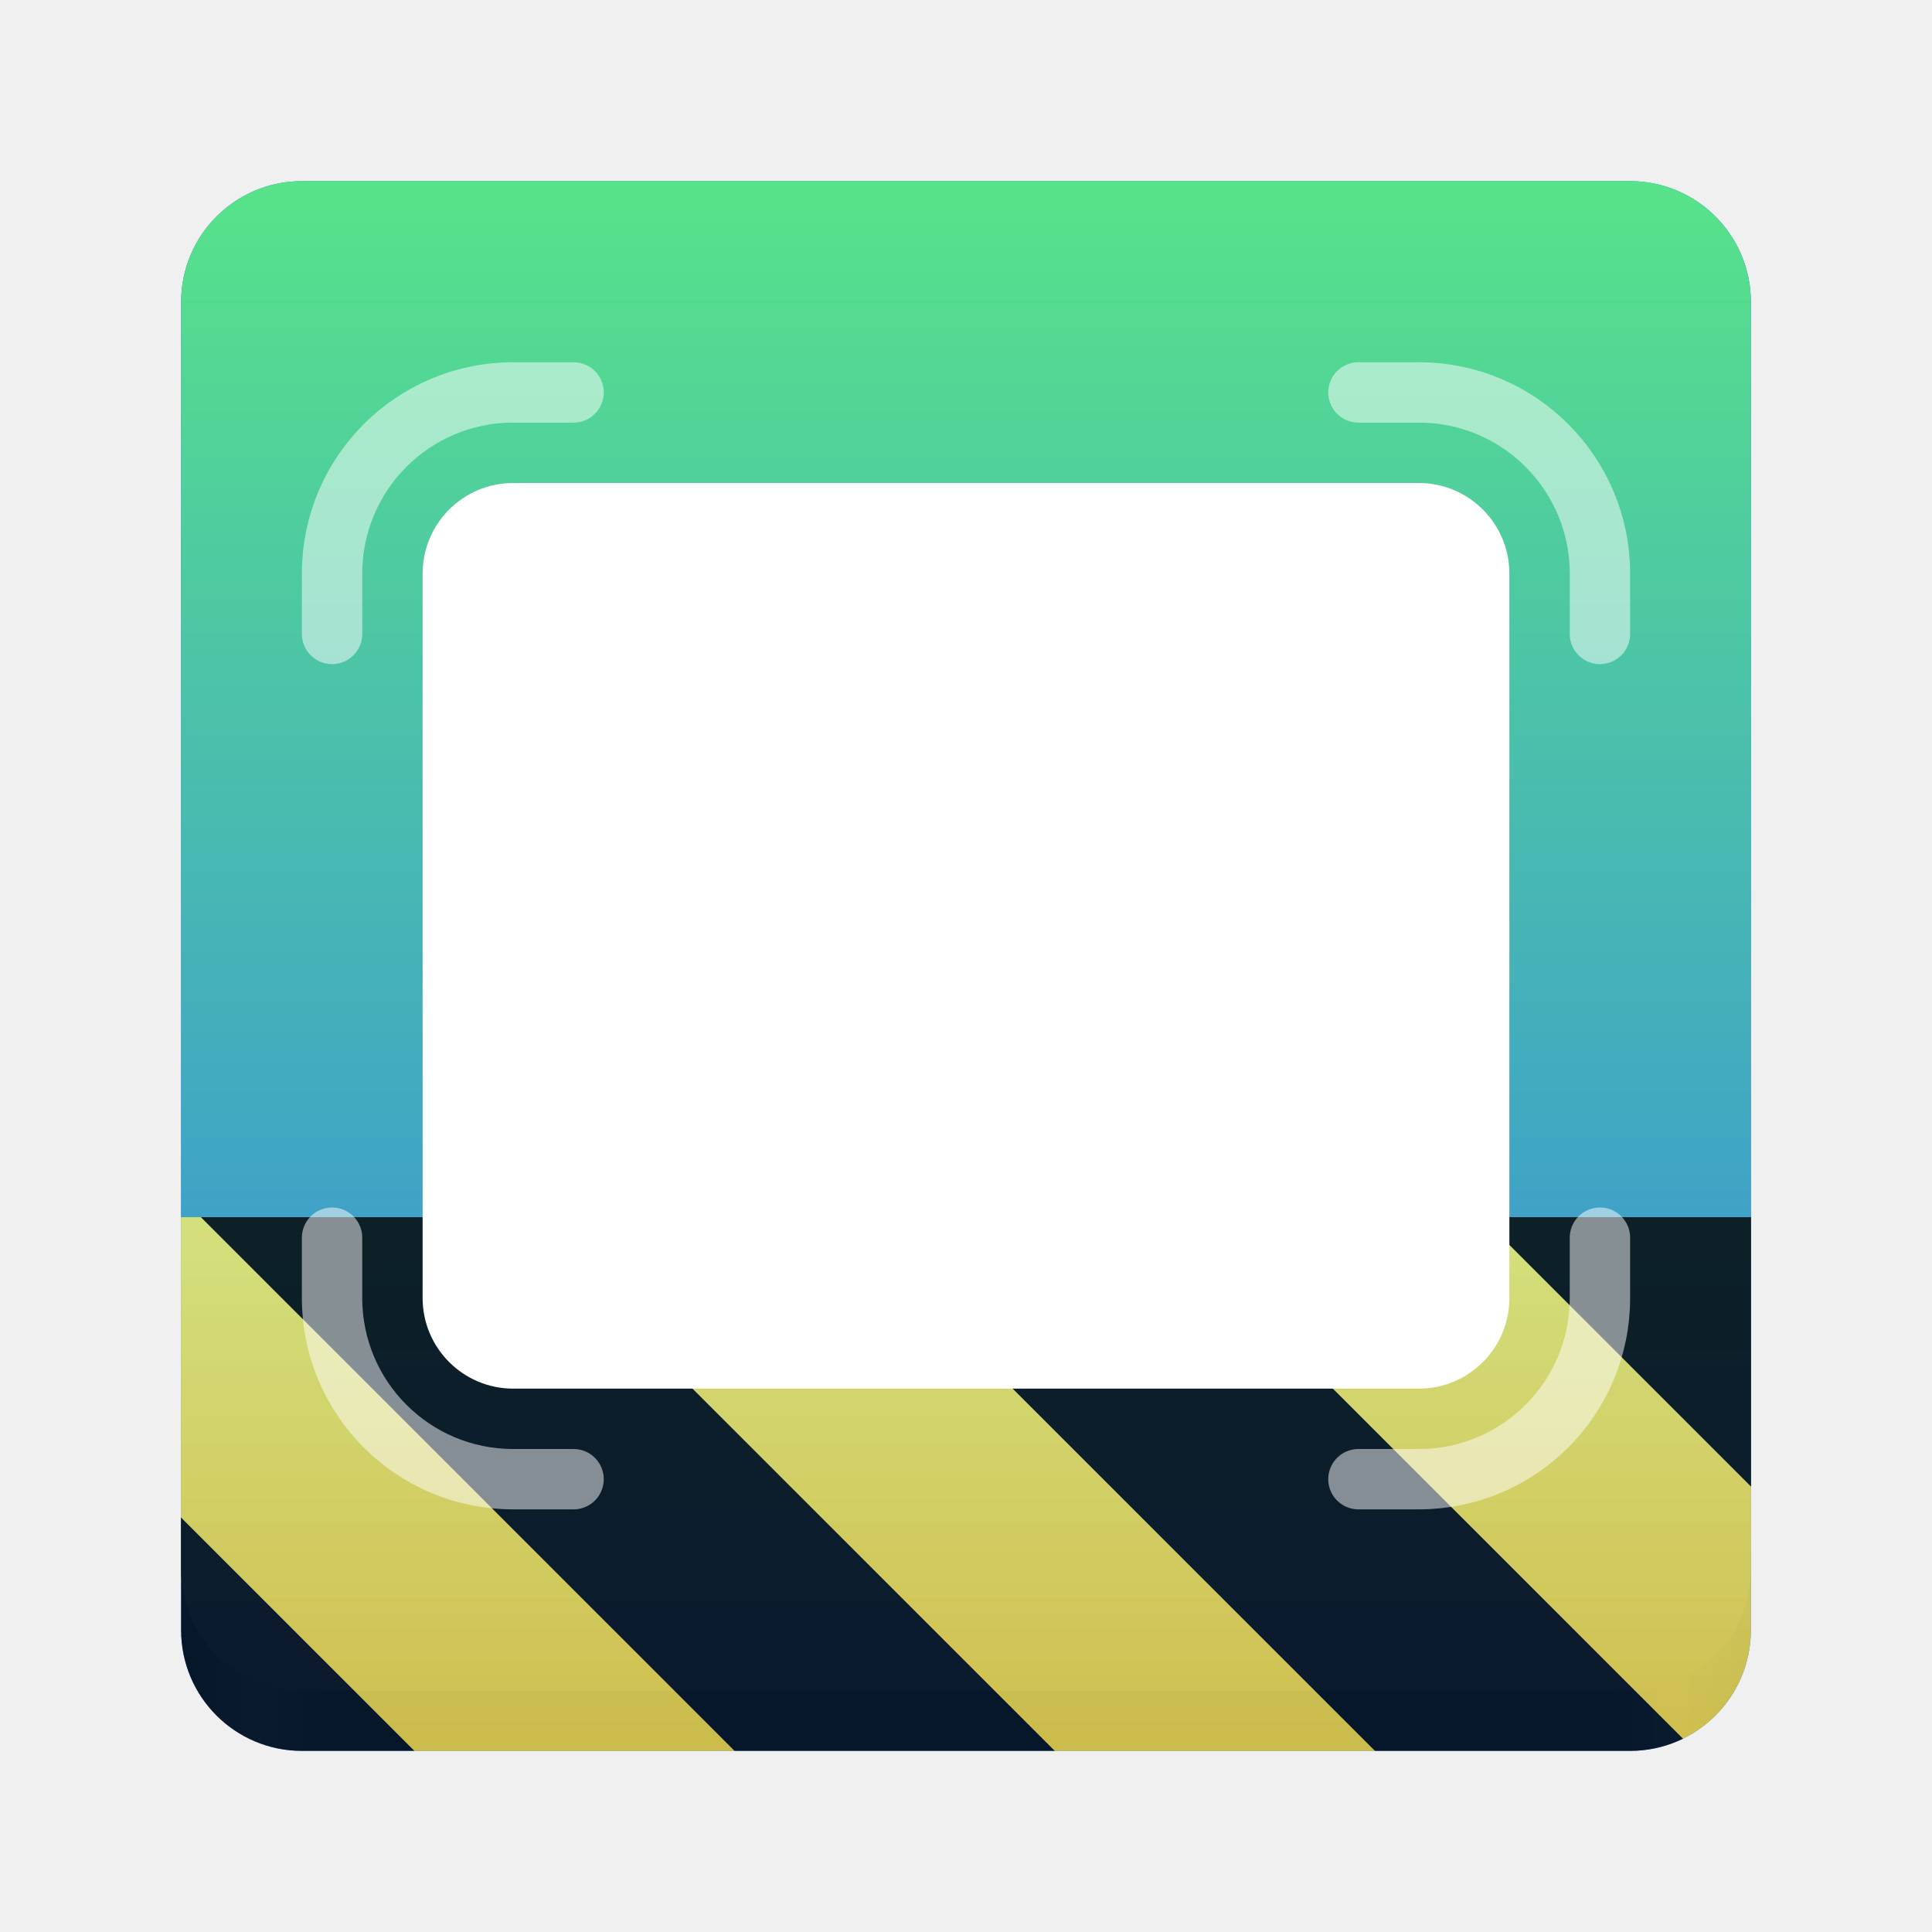
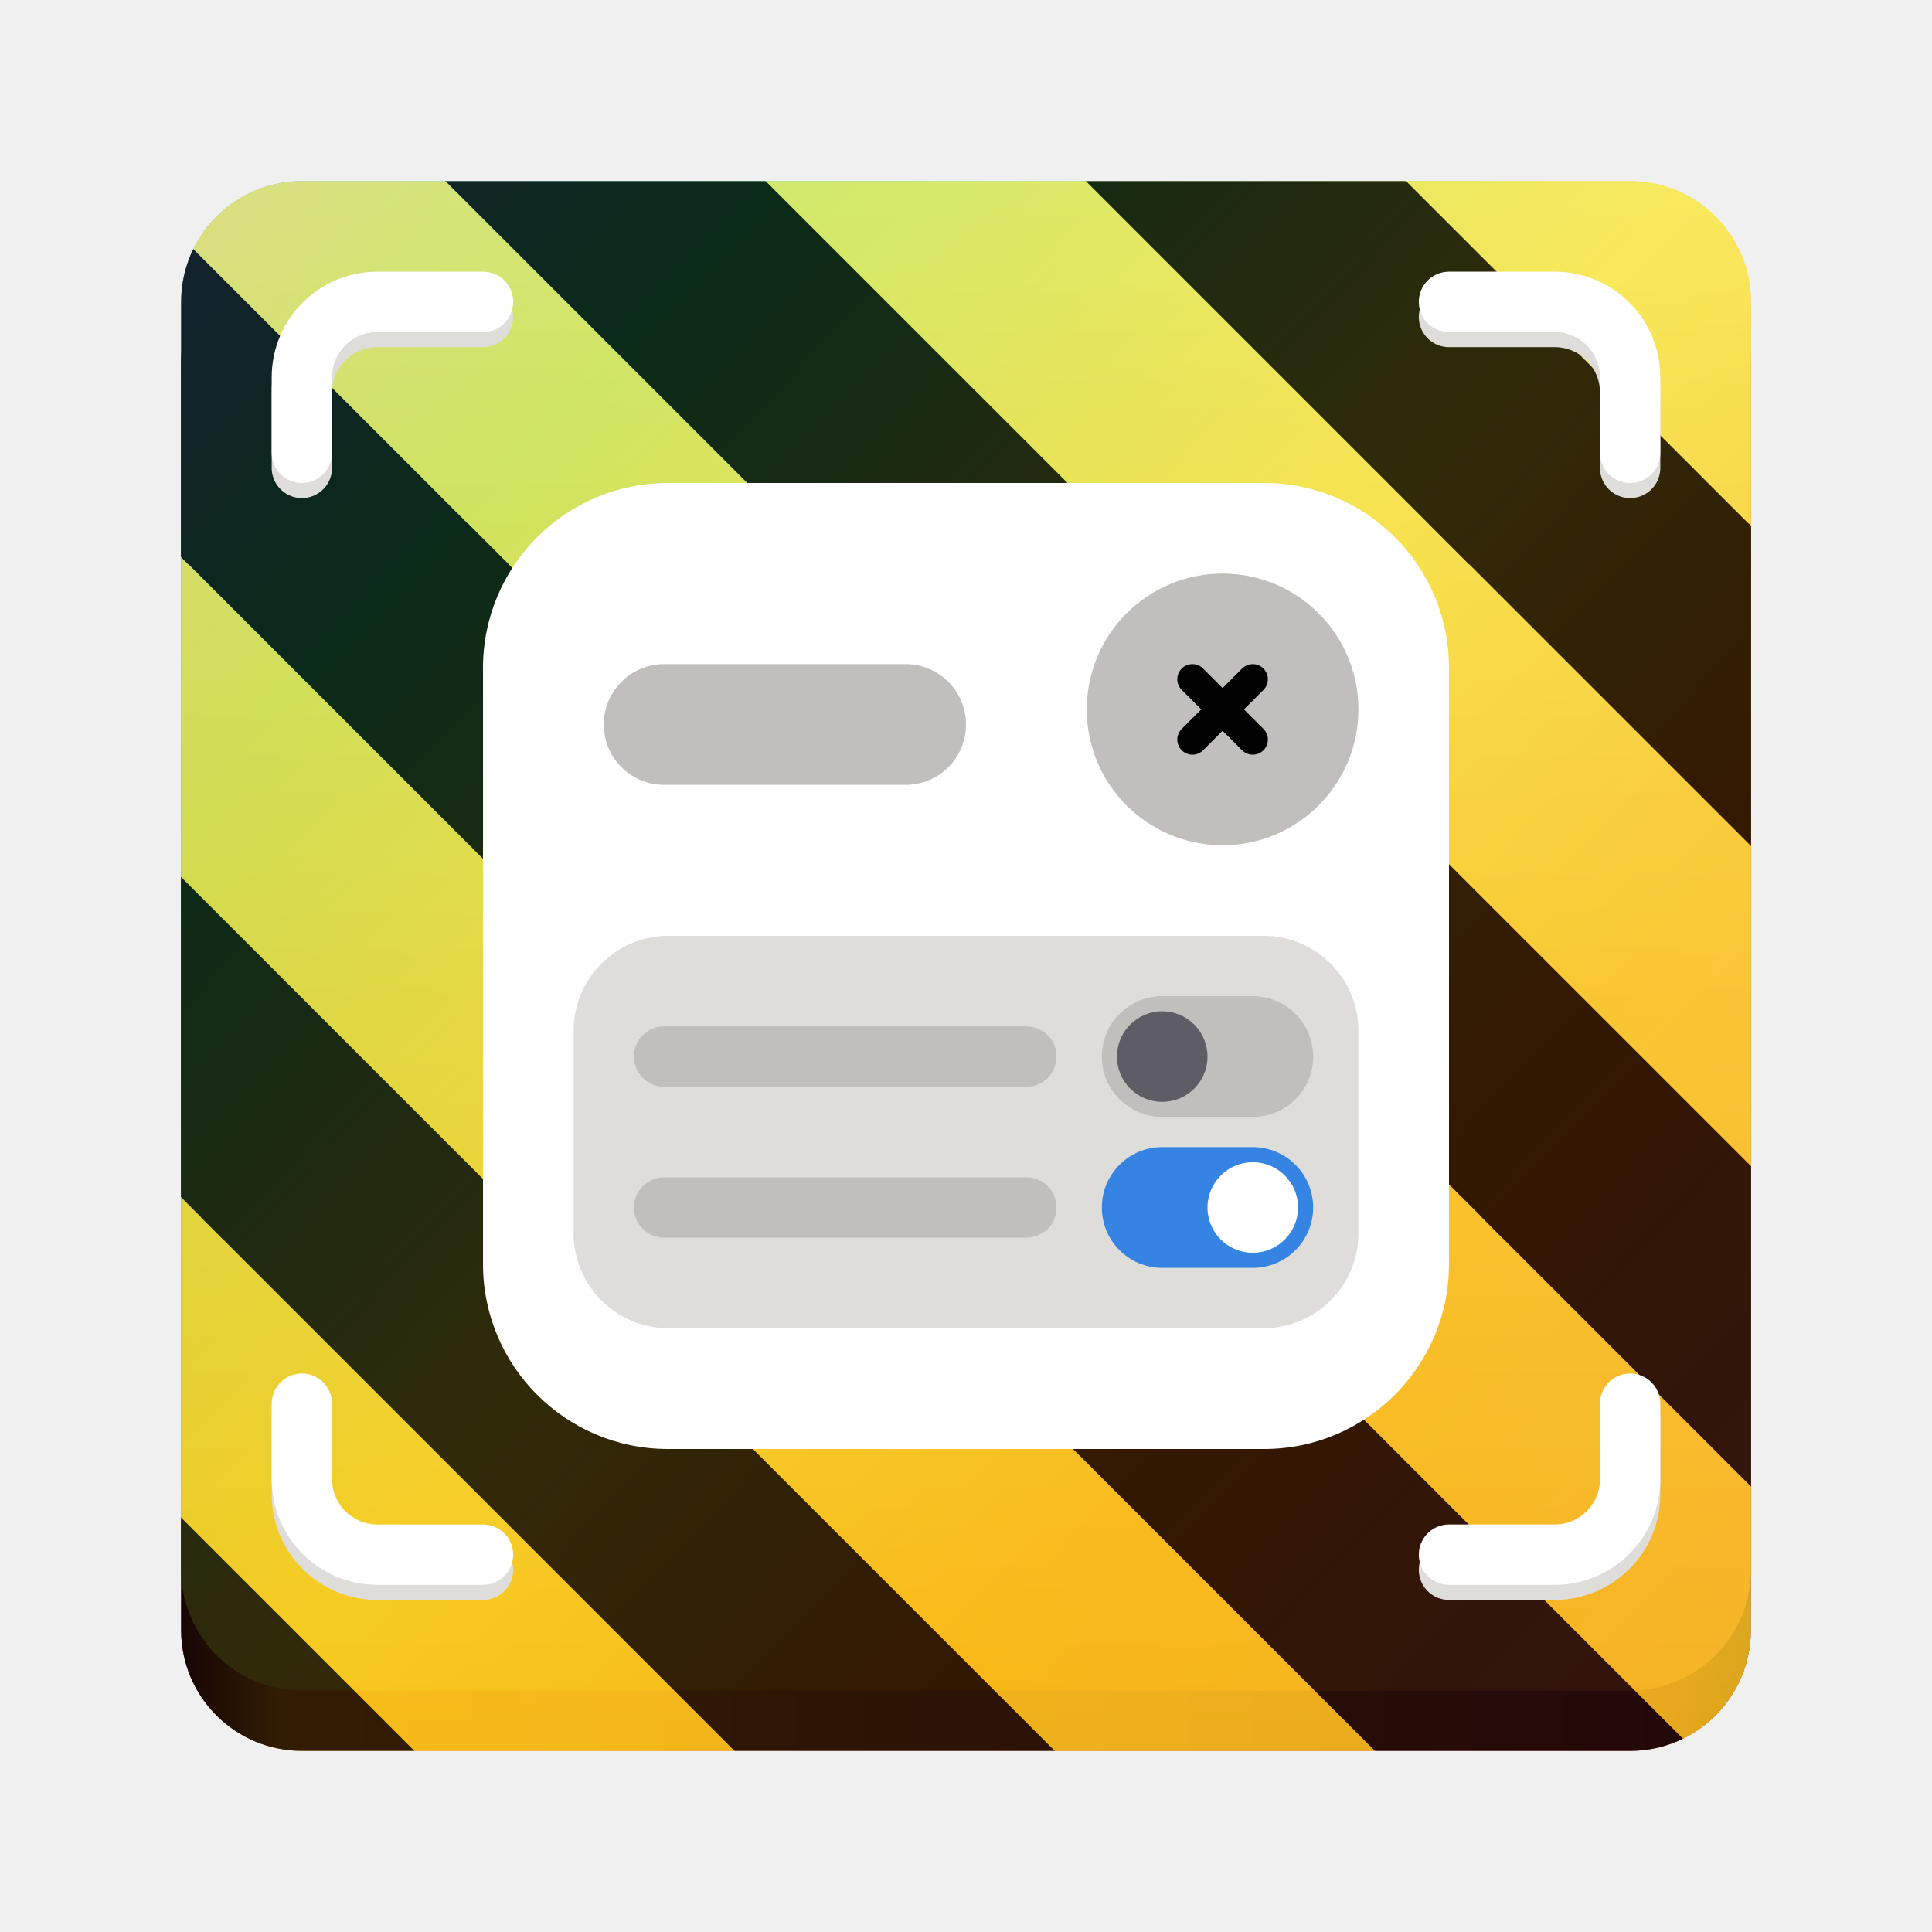
- <svg xmlns="http://www.w3.org/2000/svg" height="128px" viewBox="0 0 128 128" width="128px" version="1.1" id="svg36">
-   <defs id="defs36" />
+ <svg xmlns="http://www.w3.org/2000/svg" height="128px" viewBox="0 0 128 128" width="128px" version="1.1" id="svg60">
+   <defs id="defs60" />
  <filter id="a" height="1" width="1" x="0" y="0">
    <feColorMatrix color-interpolation-filters="sRGB" values="0 0 0 0 1 0 0 0 0 1 0 0 0 0 1 0 0 0 1 0" id="feColorMatrix1" />
  </filter>
-   <linearGradient id="b" gradientUnits="userSpaceOnUse" x1="12" x2="116" y1="64" y2="64">
-     <stop offset="0" stop-color="#1c71d8" id="stop1" />
-     <stop offset="0.05" stop-color="#3584e4" id="stop2" />
-     <stop offset="0.1" stop-color="#1c71d8" id="stop3" />
-     <stop offset="0.9" stop-color="#1c71d8" id="stop4" />
-     <stop offset="0.95" stop-color="#3584e4" id="stop5" />
-     <stop offset="1" stop-color="#1c71d8" id="stop6" />
+   <linearGradient id="b" gradientUnits="userSpaceOnUse" x1="12" x2="116" y1="116" y2="116">
+     <stop offset="0" stop-color="#711a19" id="stop1" />
+     <stop offset="0.064" stop-color="#fc930d" id="stop2" />
+     <stop offset="0.945" stop-color="#b12927" id="stop3" />
+     <stop offset="1" stop-color="#6a1b17" id="stop4" />
  </linearGradient>
-   <linearGradient id="c" gradientUnits="userSpaceOnUse" x1="64" x2="64" y1="12" y2="112">
-     <stop offset="0" stop-color="#57e389" id="stop7" />
-     <stop offset="1" stop-color="#3584e4" id="stop8" />
+   <linearGradient id="c" gradientUnits="userSpaceOnUse" x1="12.495" x2="116" y1="12.495" y2="112">
+     <stop offset="0" stop-color="#62a0ea" id="stop5" />
+     <stop offset="0.196" stop-color="#33d17a" id="stop6" />
+     <stop offset="0.5" stop-color="#f6d32d" id="stop7" />
+     <stop offset="0.731" stop-color="#ff7800" id="stop8" />
+     <stop offset="1" stop-color="#f66151" id="stop9" />
  </linearGradient>
  <clipPath id="d">
-     <path d="m 0 3 h 61 v 62 h -61 z m 0 0" id="path8" />
+     <rect height="128" width="128" id="rect9" />
  </clipPath>
  <clipPath id="e">
-     <path d="m 67 3 h 61 v 62 h -61 z m 0 0" id="path9" />
+     <rect height="128" width="128" id="rect10" />
  </clipPath>
-   <clipPath id="f">
-     <path d="m 0 59 h 61 v 62 h -61 z m 0 0" id="path10" />
-   </clipPath>
-   <clipPath id="g">
-     <path d="m 67 59 h 61 v 62 h -61 z m 0 0" id="path11" />
-   </clipPath>
-   <clipPath id="h">
-     <rect height="128" width="128" id="rect11" />
-   </clipPath>
-   <clipPath id="i">
-     <rect height="128" width="128" id="rect12" />
-   </clipPath>
-   <mask id="j">
-     <g filter="url(#a)" id="g21">
-       <g clip-path="url(#i)" filter="url(#a)" id="g20">
-         <g clip-path="url(#h)" id="g19">
-           <path d="m 20 12 h 88 c 4.418 0 8 3.582 8 8 v 88 c 0 4.418 -3.582 8 -8 8 h -88 c -4.418 0 -8 -3.582 -8 -8 v -88 c 0 -4.418 3.582 -8 8 -8 z m 0 0" fill="url(#b)" fill-rule="evenodd" id="path12" />
-           <path d="m 20 12 h 88 c 4.418 0 8 3.582 8 8 v 84 c 0 4.418 -3.582 8 -8 8 h -88 c -4.418 0 -8 -3.582 -8 -8 v -84 c 0 -4.418 3.582 -8 8 -8 z m 0 0" fill="url(#c)" fill-rule="evenodd" id="path13" />
-           <path d="m 34 32 h 60 c 3.312 0 6 2.688 6 6 v 48 c 0 3.312 -2.688 6 -6 6 h -60 c -3.312 0 -6 -2.688 -6 -6 v -48 c 0 -3.312 2.688 -6 6 -6 z m 0 0" fill="#ffffff" fill-rule="evenodd" id="path14" />
-           <g clip-path="url(#d)" id="g15">
-             <path d="m 22 42 v -4 c 0 -6.629 5.371 -12 12 -12 h 4" fill="none" stroke="#ffffff" stroke-linecap="round" stroke-opacity="0.5" stroke-width="4" transform="matrix(1 0 0 1 -0.00027 -0.000107)" id="path15" />
-           </g>
-           <g clip-path="url(#e)" id="g16">
-             <path d="m 22 42 v -4 c 0 -6.629 5.371 -12 12 -12 h 4" fill="none" stroke="#ffffff" stroke-linecap="round" stroke-opacity="0.5" stroke-width="4" transform="matrix(-1 0 0 1 127.9997 -0.000107)" id="path16" />
-           </g>
-           <g clip-path="url(#f)" id="g17">
-             <path d="m 22 42 v -4 c 0 -6.629 5.371 -12 12 -12 h 4" fill="none" stroke="#ffffff" stroke-linecap="round" stroke-opacity="0.5" stroke-width="4" transform="matrix(1 0 0 -1 -0.00027 123.9999)" id="path17" />
-           </g>
-           <g clip-path="url(#g)" id="g18">
-             <path d="m 22 42 v -4 c 0 -6.629 5.371 -12 12 -12 h 4" fill="none" stroke="#ffffff" stroke-linecap="round" stroke-opacity="0.5" stroke-width="4" transform="matrix(-1 0 -0 -1 127.9997 123.9999)" id="path18" />
-           </g>
-           <path d="m 96 39 c 0 1.656 -1.344 3 -3 3 s -3 -1.344 -3 -3 s 1.344 -3 3 -3 s 3 1.344 3 3 z m 0 0" fill="#dcdcdc" fill-rule="evenodd" id="path19" />
+   <mask id="f">
+     <g filter="url(#a)" id="g32">
+       <g clip-path="url(#e)" filter="url(#a)" id="g31">
+         <g clip-path="url(#d)" id="g30">
+           <path d="m 20 16 h 88 c 4.418 0 8 3.582 8 8 v 84 c 0 4.418 -3.582 8 -8 8 h -88 c -4.418 0 -8 -3.582 -8 -8 v -84 c 0 -4.418 3.582 -8 8 -8 z m 0 0" fill="url(#b)" id="path10" />
+           <path d="m 20 12 h 88 c 4.418 0 8 3.582 8 8 v 84 c 0 4.418 -3.582 8 -8 8 h -88 c -4.418 0 -8 -3.582 -8 -8 v -84 c 0 -4.418 3.582 -8 8 -8 z m 0 0" fill="url(#c)" id="path11" />
+           <path d="m 67 215 h 7 c 2.762 0 5 2.238 5 5 v 5" fill="none" stroke="#deddda" stroke-linecap="round" stroke-linejoin="round" stroke-width="4" transform="matrix(-1 0 0 1 99 -194)" id="path12" />
+           <path d="m 67 215 h 7 c 2.762 0 5 2.238 5 5 v 5" fill="none" stroke="#deddda" stroke-linecap="round" stroke-linejoin="round" stroke-width="4" transform="matrix(1 0 0 1 29 -194)" id="path13" />
+           <path d="m 67 215 h 7 c 2.762 0 5 2.238 5 5 v 5" fill="none" stroke="#deddda" stroke-linecap="round" stroke-linejoin="round" stroke-width="4" transform="matrix(-1 0 -0 -1 99 319)" id="path14" />
+           <path d="m 67 215 h 7 c 2.762 0 5 2.238 5 5 v 5" fill="none" stroke="#deddda" stroke-linecap="round" stroke-linejoin="round" stroke-width="4" transform="matrix(1 0 0 -1 29 319)" id="path15" />
+           <path d="m 67 216 h 7 c 2.762 0 5 2.238 5 5 v 5" fill="none" stroke="#ffffff" stroke-linecap="round" stroke-linejoin="round" stroke-width="4" transform="matrix(-1 0 0 1 99 -196)" id="path16" />
+           <path d="m 67 216 h 7 c 2.762 0 5 2.238 5 5 v 5" fill="none" stroke="#ffffff" stroke-linecap="round" stroke-linejoin="round" stroke-width="4" transform="matrix(1 0 0 1 29 -196)" id="path17" />
+           <path d="m 67 216 h 7 c 2.762 0 5 2.238 5 5 v 5" fill="none" stroke="#ffffff" stroke-linecap="round" stroke-linejoin="round" stroke-width="4" transform="matrix(-1 0 -0 -1 99 319)" id="path18" />
+           <path d="m 67 216 h 7 c 2.762 0 5 2.238 5 5 v 5" fill="none" stroke="#ffffff" stroke-linecap="round" stroke-linejoin="round" stroke-width="4" transform="matrix(1 0 0 -1 29 319)" id="path19" />
+           <path d="m 44.254 32 h 39.492 c 6.77 0 12.254 5.484 12.254 12.254 v 39.492 c 0 6.77 -5.484 12.254 -12.254 12.254 h -39.492 c -6.77 0 -12.254 -5.484 -12.254 -12.254 v -39.492 c 0 -6.77 5.484 -12.254 12.254 -12.254 z m 0 0" fill="#ffffff" id="path20" />
+           <path d="m 90 47 c 0 4.969 -4.031 9 -9 9 s -9 -4.031 -9 -9 s 4.031 -9 9 -9 s 9 4.031 9 9 z m 0 0" fill="#c0bfbc" id="path21" />
+           <path d="m 79 221 l 4 -4 m -4 0 l 4 4" fill="none" stroke="#000000" stroke-linecap="round" stroke-linejoin="round" stroke-width="2" transform="matrix(1 0 0 1 0 -172)" id="path22" />
+           <path d="m 44 44 h 16 c 2.211 0 4 1.789 4 4 s -1.789 4 -4 4 h -16 c -2.211 0 -4 -1.789 -4 -4 s 1.789 -4 4 -4 z m 0 0" fill="#c0bfbc" id="path23" />
+           <path d="m 44.297 62 h 39.406 c 3.477 0 6.297 2.82 6.297 6.297 v 13.406 c 0 3.477 -2.82 6.297 -6.297 6.297 h -39.406 c -3.477 0 -6.297 -2.82 -6.297 -6.297 v -13.406 c 0 -3.477 2.82 -6.297 6.297 -6.297 z m 0 0" fill="#deddda" id="path24" />
+           <path d="m 44 68 h 24 c 1.105 0 2 0.895 2 2 s -0.895 2 -2 2 h -24 c -1.105 0 -2 -0.895 -2 -2 s 0.895 -2 2 -2 z m 0 0" fill="#c0bfbc" id="path25" />
+           <path d="m 44 78 h 24 c 1.105 0 2 0.895 2 2 s -0.895 2 -2 2 h -24 c -1.105 0 -2 -0.895 -2 -2 s 0.895 -2 2 -2 z m 0 0" fill="#c0bfbc" id="path26" />
+           <path d="m 77 66 h 6 c 2.211 0 4 1.789 4 4 s -1.789 4 -4 4 h -6 c -2.211 0 -4 -1.789 -4 -4 s 1.789 -4 4 -4 z m 0 0" fill="#c0bfbc" id="path27" />
+           <path d="m 77 67 c 1.656 0 3 1.344 3 3 s -1.344 3 -3 3 s -3 -1.344 -3 -3 s 1.344 -3 3 -3 z m 0 0" fill="#5e5c64" id="path28" />
+           <path d="m 77 76 h 6 c 2.211 0 4 1.789 4 4 s -1.789 4 -4 4 h -6 c -2.211 0 -4 -1.789 -4 -4 s 1.789 -4 4 -4 z m 0 0" fill="#3584e4" id="path29" />
+           <path d="m 83 77 c 1.656 0 3 1.344 3 3 s -1.344 3 -3 3 s -3 -1.344 -3 -3 s 1.344 -3 3 -3 z m 0 0" fill="#ffffff" id="path30" />
        </g>
      </g>
    </g>
  </mask>
-   <mask id="k">
-     <g filter="url(#a)" id="g22">
-       <rect fill-opacity="0.8" height="184.32" width="184.32" x="-28.16" y="-28.16" id="rect21" />
+   <mask id="g">
+     <g filter="url(#a)" id="g33">
+       <rect fill-opacity="0.8" height="184.32" width="184.32" x="-28.16" y="-28.16" id="rect32" />
    </g>
  </mask>
-   <linearGradient id="l" gradientTransform="matrix(0 0.37 -0.98462 0 295.385 -30.36)" gradientUnits="userSpaceOnUse" x1="300" x2="428" y1="235" y2="235">
-     <stop offset="0" stop-color="#f9f06b" id="stop22" />
-     <stop offset="1" stop-color="#f5c211" id="stop23" />
+   <linearGradient id="h" gradientTransform="matrix(0,0.9187572,-0.98462,0,295.385,-265.2281)" gradientUnits="userSpaceOnUse" x1="300" x2="428" y1="235" y2="235">
+     <stop offset="0" stop-color="#f9f06b" id="stop33" />
+     <stop offset="1" stop-color="#f5c211" id="stop34" />
  </linearGradient>
-   <clipPath id="m">
-     <rect height="128" width="128" id="rect23" />
+   <clipPath id="i">
+     <rect height="128" width="128" id="rect34" />
  </clipPath>
-   <clipPath id="n">
-     <rect height="128" width="128" id="rect24" />
+   <clipPath id="j">
+     <rect height="128" width="128" id="rect35" />
  </clipPath>
-   <path d="m 20 12 h 88 c 4.418 0 8 3.582 8 8 v 88 c 0 4.418 -3.582 8 -8 8 h -88 c -4.418 0 -8 -3.582 -8 -8 v -88 c 0 -4.418 3.582 -8 8 -8 z m 0 0" fill="url(#b)" fill-rule="evenodd" id="path24" />
-   <path d="m 20 12 h 88 c 4.418 0 8 3.582 8 8 v 84 c 0 4.418 -3.582 8 -8 8 h -88 c -4.418 0 -8 -3.582 -8 -8 v -84 c 0 -4.418 3.582 -8 8 -8 z m 0 0" fill="url(#c)" fill-rule="evenodd" id="path25" />
-   <path d="m 96 39 c 0 1.656 -1.344 3 -3 3 s -3 -1.344 -3 -3 s 1.344 -3 3 -3 s 3 1.344 3 3 z m 0 0" fill="#dcdcdc" fill-rule="evenodd" id="path31" />
-   <g mask="url(#j)" id="g36">
-     <g clip-path="url(#n)" id="g35">
-       <g mask="url(#k)" id="g34">
-         <g clip-path="url(#m)" id="g33">
-           <path d="m 128 80.641 v 47.359 h -128 v -47.359 z m 0 0" fill="url(#l)" id="path32" />
-           <path d="m 13.309 80.641 l 47.355 47.359 h 21.215 l -47.359 -47.359 z m 42.422 0 l 47.363 47.359 h 21.215 l -47.363 -47.359 z m 42.43 0 l 29.84 29.84 v -21.211 l -8.629 -8.629 z m -98.16 7.906 v 21.215 l 18.238 18.238 h 21.215 z m 0 0" id="path33" />
+   <path d="m 20 16 h 88 c 4.418 0 8 3.582 8 8 v 84 c 0 4.418 -3.582 8 -8 8 h -88 c -4.418 0 -8 -3.582 -8 -8 v -84 c 0 -4.418 3.582 -8 8 -8 z m 0 0" fill="url(#b)" id="path35" />
+   <path d="m 20 12 h 88 c 4.418 0 8 3.582 8 8 v 84 c 0 4.418 -3.582 8 -8 8 h -88 c -4.418 0 -8 -3.582 -8 -8 v -84 c 0 -4.418 3.582 -8 8 -8 z m 0 0" fill="url(#c)" id="path36" />
+   <g mask="url(#f)" id="g60">
+     <g clip-path="url(#j)" id="g59">
+       <g mask="url(#g)" id="g58">
+         <g clip-path="url(#i)" id="g57">
+           <path d="M 128,10.401 V 128 H 0 V 10.401 Z m 0,0" fill="url(#h)" id="path56" style="fill:url(#h);stroke-width:1.576" />
+           <path d="m 13.309 80.641 l 47.355 47.359 h 21.215 l -47.359 -47.359 z m 42.422 0 l 47.363 47.359 h 21.215 l -47.363 -47.359 z m 42.43 0 l 29.84 29.84 v -21.211 l -8.629 -8.629 z m -98.16 7.906 v 21.215 l 18.238 18.238 h 21.215 z m 0 0" id="path57" />
+           <path d="M 7.54,-9.975 54.896,37.384 h 21.215 L 28.751,-9.975 Z m 42.422,0 47.363,47.359 H 118.54 L 71.177,-9.975 Z m 42.43,0 L 122.231,19.865 V -1.346 l -8.629,-8.629 z m -98.16,7.906 V 19.146 L 12.47,37.384 h 21.215 z m 0,0" id="path57-56-9" />
+           <path d="M 9.797,34.692 57.153,82.051 H 78.368 L 31.008,34.692 Z m 42.422,0 47.363,47.359 H 120.797 L 73.434,34.692 Z m 42.43,0 29.84,29.84 V 43.321 l -8.629,-8.629 z m -98.16,7.906 v 21.215 l 18.238,18.238 h 21.215 z m 0,0" id="path57-5" />
        </g>
      </g>
    </g>
  </g>
-   <g fill="none" stroke="#ffffff" stroke-linecap="round" stroke-opacity="0.5" stroke-width="4" id="g30">
-     <path d="m 22 42 v -4 c 0 -6.629 5.371 -12 12 -12 h 4" id="path27" />
-     <path d="m 22 42 v -4 c 0 -6.629 5.371 -12 12 -12 h 4" transform="matrix(-1 0 0 1 127.9997 -0.000107)" id="path28" />
-     <path d="m 22 42 v -4 c 0 -6.629 5.371 -12 12 -12 h 4" transform="matrix(1 0 0 -1 -0.00027 123.9999)" id="path29" />
-     <path d="m 22 42 v -4 c 0 -6.629 5.371 -12 12 -12 h 4" transform="matrix(-1 0 -0 -1 127.9997 123.9999)" id="path30" />
+   <g fill="none" stroke-linecap="round" stroke-linejoin="round" stroke-width="4" id="g44">
+     <path d="m 67 215 h 7 c 2.762 0 5 2.238 5 5 v 5" stroke="#deddda" transform="matrix(-1 0 0 1 99 -194)" id="path37" />
+     <path d="m 96 21 h 7 c 2.762 0 5 2.238 5 5 v 5" stroke="#deddda" id="path38" />
+     <path d="m 67 215 h 7 c 2.762 0 5 2.238 5 5 v 5" stroke="#deddda" transform="matrix(-1 0 -0 -1 99 319)" id="path39" />
+     <path d="m 67 215 h 7 c 2.762 0 5 2.238 5 5 v 5" stroke="#deddda" transform="matrix(1 0 0 -1 29 319)" id="path40" />
+     <path d="m 67 216 h 7 c 2.762 0 5 2.238 5 5 v 5" stroke="#ffffff" transform="matrix(-1 0 0 1 99 -196)" id="path41" />
+     <path d="m 96 20 h 7 c 2.762 0 5 2.238 5 5 v 5" stroke="#ffffff" id="path42" />
+     <path d="m 67 216 h 7 c 2.762 0 5 2.238 5 5 v 5" stroke="#ffffff" transform="matrix(-1 0 -0 -1 99 319)" id="path43" />
+     <path d="m 67 216 h 7 c 2.762 0 5 2.238 5 5 v 5" stroke="#ffffff" transform="matrix(1 0 0 -1 29 319)" id="path44" />
  </g>
-   <path d="m 34 32 h 60 c 3.312 0 6 2.688 6 6 v 48 c 0 3.312 -2.688 6 -6 6 h -60 c -3.312 0 -6 -2.688 -6 -6 v -48 c 0 -3.312 2.688 -6 6 -6 z m 0 0" fill="#ffffff" fill-rule="evenodd" id="path26" />
+   <path d="m 44.254 32 h 39.492 c 6.77 0 12.254 5.484 12.254 12.254 v 39.492 c 0 6.77 -5.484 12.254 -12.254 12.254 h -39.492 c -6.77 0 -12.254 -5.484 -12.254 -12.254 v -39.492 c 0 -6.77 5.484 -12.254 12.254 -12.254 z m 0 0" fill="#ffffff" id="path45" />
+   <path d="m 90 47 c 0 4.969 -4.031 9 -9 9 s -9 -4.031 -9 -9 s 4.031 -9 9 -9 s 9 4.031 9 9 z m 0 0" fill="#c0bfbc" id="path46" />
+   <path d="m 79 49 l 4 -4 m -4 0 l 4 4" fill="none" stroke="#000000" stroke-linecap="round" stroke-linejoin="round" stroke-width="2" id="path47" />
+   <path d="m 44 44 h 16 c 2.211 0 4 1.789 4 4 s -1.789 4 -4 4 h -16 c -2.211 0 -4 -1.789 -4 -4 s 1.789 -4 4 -4 z m 0 0" fill="#c0bfbc" id="path48" />
+   <path d="m 44.297 62 h 39.406 c 3.477 0 6.297 2.82 6.297 6.297 v 13.406 c 0 3.477 -2.82 6.297 -6.297 6.297 h -39.406 c -3.477 0 -6.297 -2.82 -6.297 -6.297 v -13.406 c 0 -3.477 2.82 -6.297 6.297 -6.297 z m 0 0" fill="#deddda" id="path49" />
+   <path d="m 44 68 h 24 c 1.105 0 2 0.895 2 2 s -0.895 2 -2 2 h -24 c -1.105 0 -2 -0.895 -2 -2 s 0.895 -2 2 -2 z m 0 0" fill="#c0bfbc" id="path50" />
+   <path d="m 44 78 h 24 c 1.105 0 2 0.895 2 2 s -0.895 2 -2 2 h -24 c -1.105 0 -2 -0.895 -2 -2 s 0.895 -2 2 -2 z m 0 0" fill="#c0bfbc" id="path51" />
+   <path d="m 77 66 h 6 c 2.211 0 4 1.789 4 4 s -1.789 4 -4 4 h -6 c -2.211 0 -4 -1.789 -4 -4 s 1.789 -4 4 -4 z m 0 0" fill="#c0bfbc" id="path52" />
+   <path d="m 77 67 c 1.656 0 3 1.344 3 3 s -1.344 3 -3 3 s -3 -1.344 -3 -3 s 1.344 -3 3 -3 z m 0 0" fill="#5e5c64" id="path53" />
+   <path d="m 77 76 h 6 c 2.211 0 4 1.789 4 4 s -1.789 4 -4 4 h -6 c -2.211 0 -4 -1.789 -4 -4 s 1.789 -4 4 -4 z m 0 0" fill="#3584e4" id="path54" />
+   <path d="m 83 77 c 1.656 0 3 1.344 3 3 s -1.344 3 -3 3 s -3 -1.344 -3 -3 s 1.344 -3 3 -3 z m 0 0" fill="#ffffff" id="path55" />
</svg>
